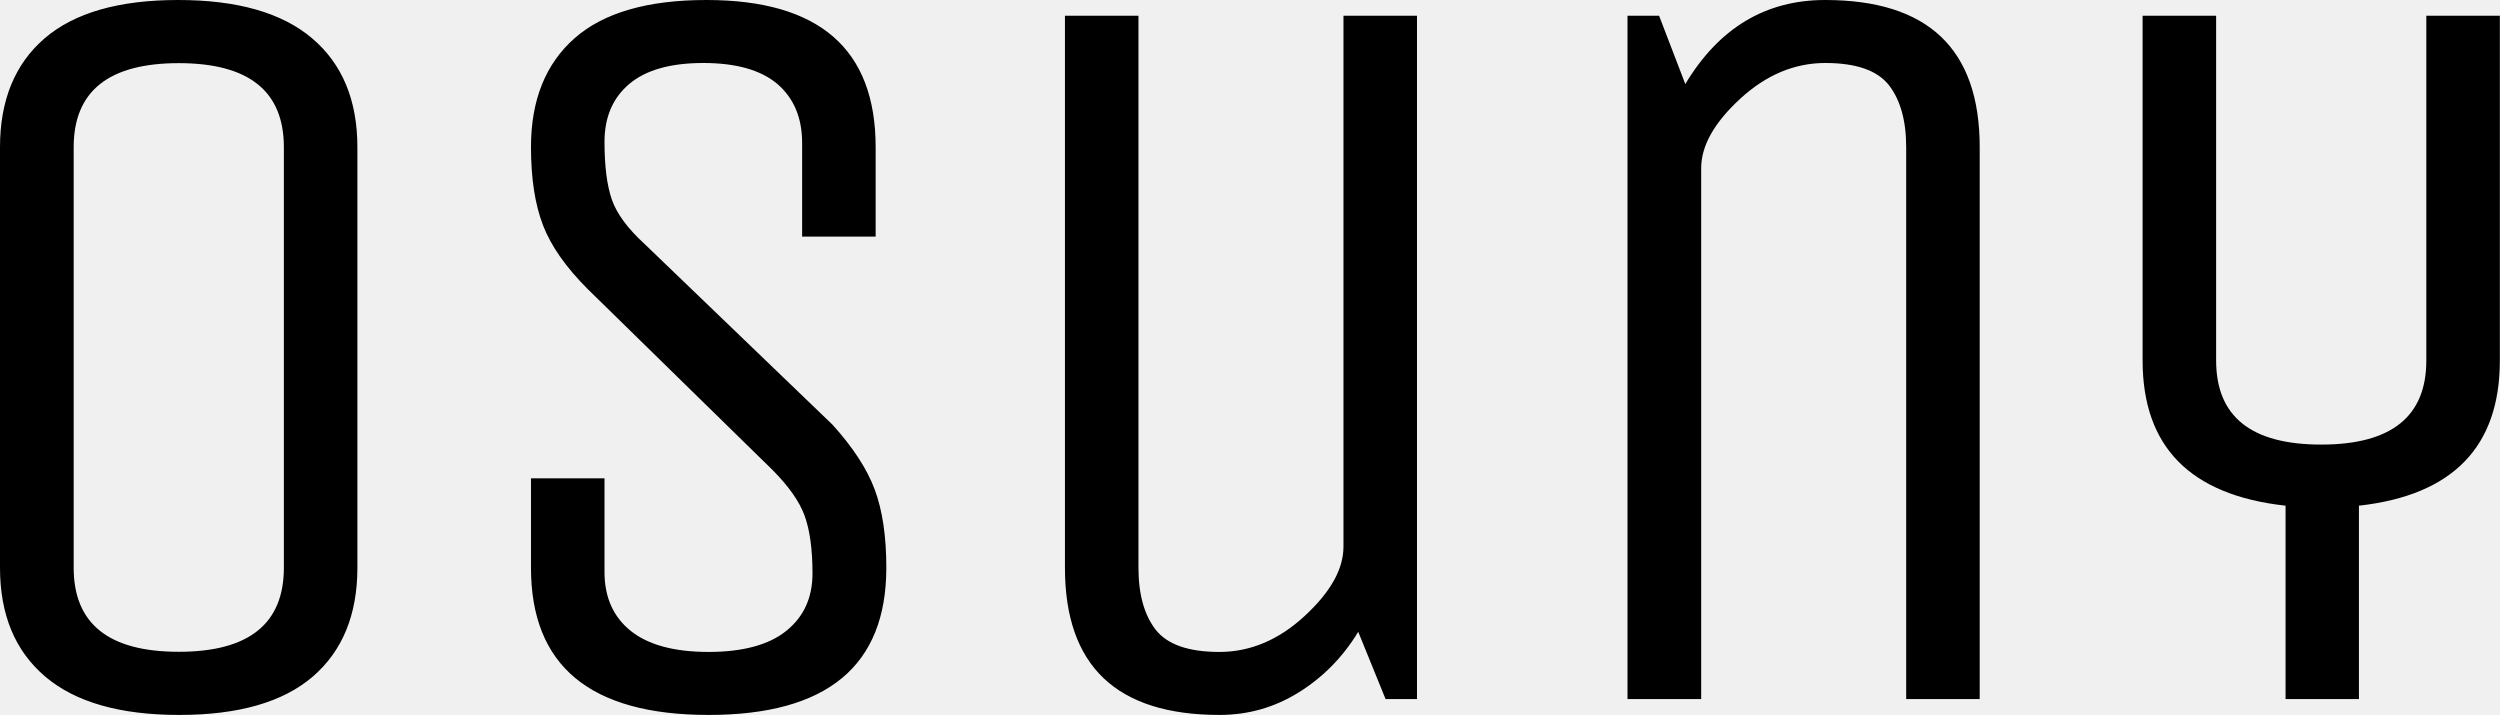
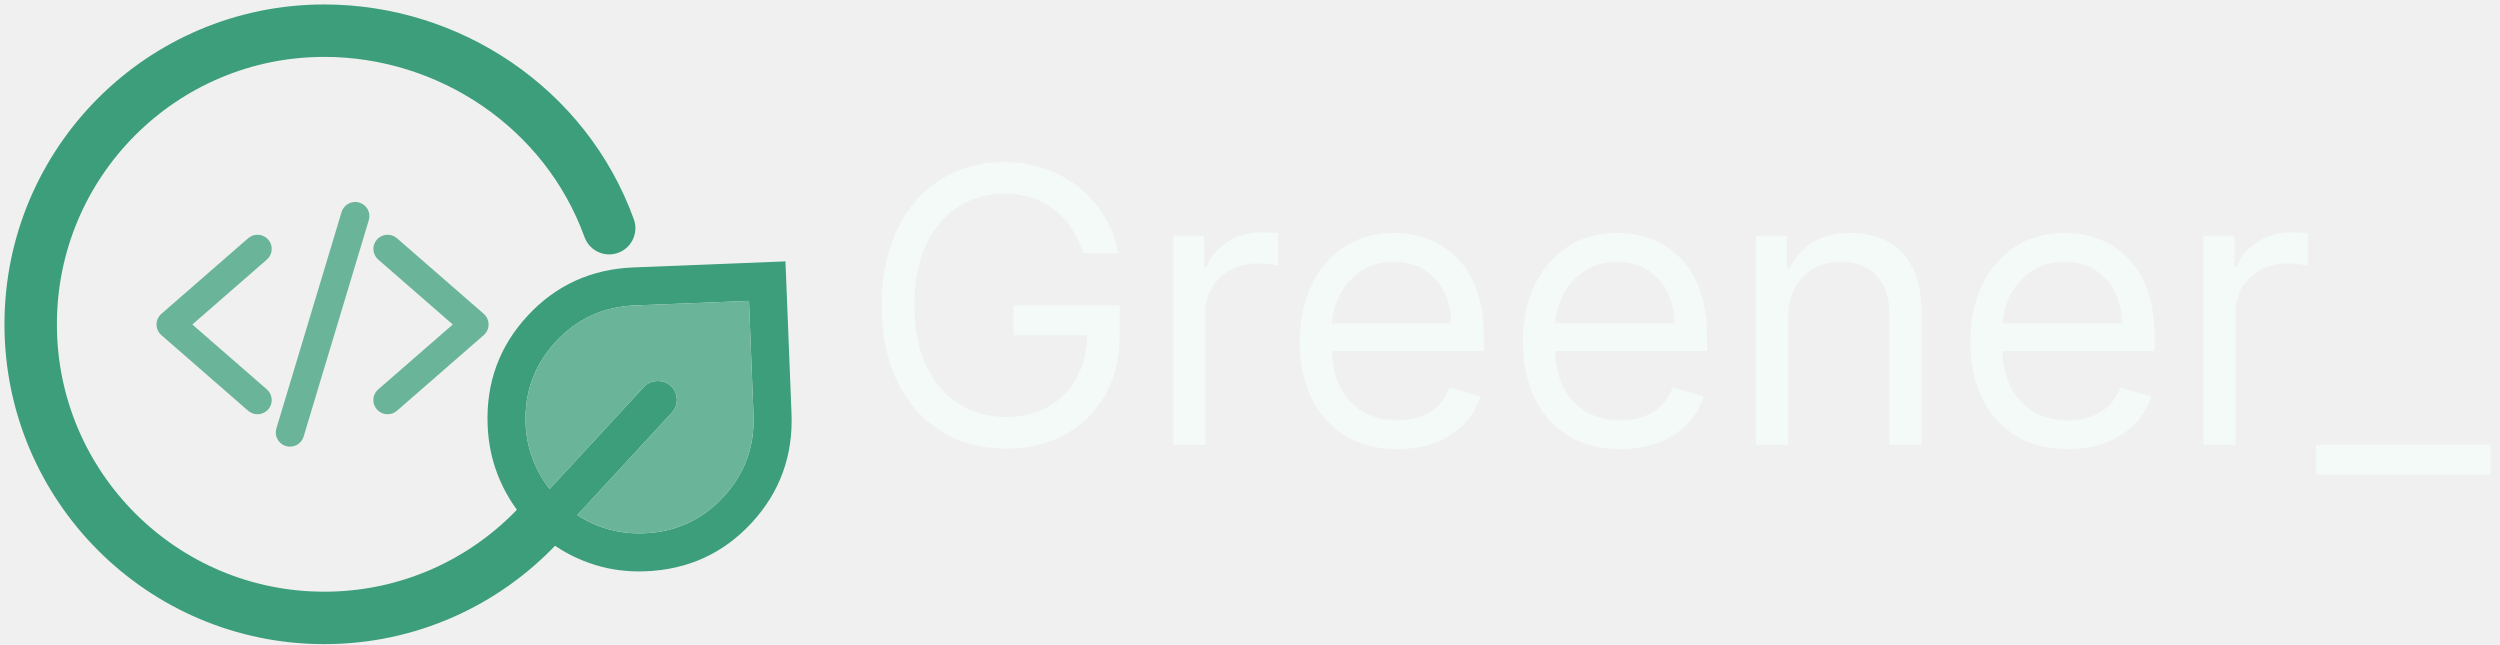
- <svg xmlns="http://www.w3.org/2000/svg" version="1.2" baseProfile="tiny" width="1591.4" height="455.1" overflow="visible" xml:space="preserve">
-   <switch>
-     <g>
-       <g fill="#000000">
-         <path d="M227.5 93.7v267.7c0 29.9-9.5 53-28.4 69.3-19 16.3-47.3 24.4-85 24.4S48 447 28.8 430.7C9.6 414.4 0 391.3 0 361.4V93.7c0-29.9 9.5-53 28.4-69.3C47.4 8.1 75.7 0 113.4 0s66.1 8.1 85.3 24.4c19.2 16.3 28.8 39.4 28.8 69.3zm-46.8 267.7V93.7c0-35.7-22.3-53.5-66.9-53.5-44.6 0-66.9 17.8-66.9 53.5v267.7c0 35.7 22.3 53.5 66.9 53.5 44.6 0 66.9-17.8 66.9-53.5zM564.2 361.4c0 62.5-37.7 93.7-113.1 93.7-75.4 0-113.1-31.2-113.1-93.7v-56.9h46.8v59.6c0 16.1 5.6 28.6 16.7 37.5 11.1 8.9 27.7 13.4 49.5 13.4 21.9 0 38.4-4.5 49.5-13.4 11.1-8.9 16.7-21.1 16.7-36.5 0-15.4-1.7-27.7-5-36.8-3.3-9.1-10.2-18.8-20.4-29.1L374.1 184c-13.8-13.8-23.3-27.3-28.4-40.5-5.1-13.2-7.7-29.8-7.7-49.9 0-29.9 9.3-53 27.8-69.3C384.2 8.1 412.2 0 449.7 0c71.8 0 107.7 31.2 107.7 93.7v56.9h-46.8V91c0-16.1-5.3-28.5-15.7-37.5-10.5-8.9-26.2-13.4-47.2-13.4-21 0-36.7 4.5-47.2 13.4s-15.7 21.2-15.7 36.8c0 15.6 1.6 27.9 4.7 36.8 3.1 8.9 10 18.3 20.7 28.1L530 270.4c12.9 14.3 21.9 28 26.8 41.2 4.9 13.1 7.4 29.7 7.4 49.8zM677.9 361.4V10h46.8v351.4c0 17 3.7 30.1 11 39.5 7.4 9.4 20.9 14.1 40.5 14.1s37.7-7.6 54.2-22.8c16.5-15.2 24.8-29.9 24.8-44.2V10H902v435h-20l-17.4-42.8c-9.8 16.1-22.4 28.9-37.8 38.5-15.4 9.6-32.2 14.4-50.5 14.4-65.6 0-98.4-31.2-98.4-93.7zM1082.8 445H1036V10h20.1l16.7 43.5c21.4-35.7 51.1-53.5 89-53.5 65.6 0 98.4 31.2 98.4 93.7V445h-46.8V93.7c0-16.9-3.7-30.1-11-39.5-7.4-9.4-20.9-14.1-40.5-14.1s-37.7 7.6-54.2 22.8c-16.5 15.2-24.8 29.9-24.8 44.2V445zM1501.7 445h-46.8V321.9c-60.7-6.7-91-37.5-91-92.4V10h46.8v219.5c0 35.7 22.3 53.5 66.9 53.5 44.6 0 66.9-17.8 66.9-53.5V10h46.8v219.5c0 54.9-29.9 85.7-89.7 92.4V445z" />
-       </g>
-     </g>
-   </switch>
+ <svg xmlns="http://www.w3.org/2000/svg" width="163" height="42" viewBox="0 0 163 42" fill="none">
+   <g clip-path="url(#clip0_139_10)">
+     <path d="M70.631 16.5C70.435 15.902 70.178 15.367 69.858 14.893C69.545 14.414 69.169 14.005 68.731 13.668C68.299 13.331 67.808 13.073 67.257 12.896C66.707 12.718 66.103 12.629 65.446 12.629C64.369 12.629 63.389 12.907 62.508 13.464C61.626 14.02 60.924 14.84 60.403 15.923C59.883 17.006 59.622 18.335 59.622 19.909C59.622 21.483 59.886 22.812 60.412 23.895C60.939 24.978 61.652 25.798 62.552 26.354C63.452 26.911 64.463 27.189 65.588 27.189C66.63 27.189 67.547 26.967 68.34 26.523C69.139 26.073 69.761 25.44 70.204 24.623C70.654 23.8 70.879 22.833 70.879 21.72L71.554 21.862H66.085V19.909H73.01V21.862C73.01 23.36 72.69 24.662 72.051 25.768C71.418 26.875 70.542 27.733 69.423 28.343C68.311 28.947 67.032 29.249 65.588 29.249C63.978 29.249 62.564 28.87 61.344 28.112C60.131 27.355 59.184 26.277 58.504 24.881C57.829 23.484 57.492 21.827 57.492 19.909C57.492 18.471 57.684 17.178 58.069 16.029C58.459 14.875 59.01 13.893 59.72 13.082C60.43 12.271 61.27 11.65 62.241 11.218C63.212 10.786 64.28 10.57 65.446 10.57C66.405 10.57 67.299 10.715 68.127 11.005C68.962 11.289 69.704 11.694 70.356 12.221C71.012 12.742 71.56 13.366 71.998 14.094C72.436 14.816 72.738 15.618 72.903 16.5H70.631ZM76.497 29V15.364H78.521V17.423H78.663C78.912 16.749 79.361 16.201 80.012 15.781C80.663 15.361 81.397 15.151 82.214 15.151C82.368 15.151 82.56 15.153 82.791 15.159C83.022 15.165 83.197 15.174 83.315 15.186V17.317C83.244 17.299 83.081 17.272 82.827 17.237C82.578 17.195 82.315 17.175 82.037 17.175C81.374 17.175 80.782 17.314 80.261 17.592C79.746 17.864 79.338 18.243 79.036 18.728C78.74 19.208 78.592 19.755 78.592 20.371V29H76.497ZM91.101 29.284C89.787 29.284 88.653 28.994 87.701 28.414C86.754 27.828 86.023 27.011 85.508 25.964C84.999 24.91 84.744 23.685 84.744 22.288C84.744 20.892 84.999 19.66 85.508 18.595C86.023 17.524 86.739 16.689 87.656 16.092C88.579 15.488 89.657 15.186 90.888 15.186C91.598 15.186 92.299 15.305 92.992 15.541C93.684 15.778 94.314 16.163 94.883 16.695C95.451 17.222 95.904 17.921 96.241 18.791C96.578 19.66 96.747 20.732 96.747 22.004V22.892H86.236V21.081H94.616C94.616 20.312 94.463 19.625 94.155 19.021C93.853 18.418 93.421 17.941 92.859 17.592C92.302 17.243 91.645 17.068 90.888 17.068C90.053 17.068 89.331 17.275 88.722 17.69C88.118 18.098 87.653 18.631 87.328 19.288C87.002 19.945 86.839 20.649 86.839 21.401V22.608C86.839 23.638 87.017 24.511 87.372 25.227C87.733 25.937 88.233 26.479 88.872 26.852C89.512 27.218 90.254 27.402 91.101 27.402C91.651 27.402 92.148 27.325 92.592 27.171C93.042 27.011 93.43 26.775 93.755 26.461C94.081 26.141 94.332 25.745 94.51 25.271L96.534 25.84C96.321 26.526 95.963 27.13 95.46 27.651C94.957 28.166 94.335 28.568 93.595 28.858C92.856 29.142 92.024 29.284 91.101 29.284ZM105.652 29.284C104.338 29.284 103.204 28.994 102.251 28.414C101.304 27.828 100.573 27.011 100.059 25.964C99.549 24.91 99.295 23.685 99.295 22.288C99.295 20.892 99.549 19.66 100.059 18.595C100.573 17.524 101.29 16.689 102.207 16.092C103.13 15.488 104.207 15.186 105.438 15.186C106.149 15.186 106.85 15.305 107.543 15.541C108.235 15.778 108.865 16.163 109.434 16.695C110.002 17.222 110.454 17.921 110.792 18.791C111.129 19.66 111.298 20.732 111.298 22.004V22.892H100.786V21.081H109.167C109.167 20.312 109.013 19.625 108.706 19.021C108.404 18.418 107.972 17.941 107.409 17.592C106.853 17.243 106.196 17.068 105.438 17.068C104.604 17.068 103.882 17.275 103.272 17.69C102.669 18.098 102.204 18.631 101.878 19.288C101.553 19.945 101.39 20.649 101.39 21.401V22.608C101.39 23.638 101.568 24.511 101.923 25.227C102.284 25.937 102.784 26.479 103.423 26.852C104.062 27.218 104.805 27.402 105.652 27.402C106.202 27.402 106.699 27.325 107.143 27.171C107.593 27.011 107.98 26.775 108.306 26.461C108.632 26.141 108.883 25.745 109.061 25.271L111.085 25.84C110.872 26.526 110.514 27.13 110.011 27.651C109.507 28.166 108.886 28.568 108.146 28.858C107.406 29.142 106.575 29.284 105.652 29.284ZM116.58 20.797V29H114.485V15.364H116.509V17.494H116.687C117.006 16.802 117.492 16.245 118.143 15.825C118.794 15.399 119.634 15.186 120.664 15.186C121.587 15.186 122.395 15.376 123.088 15.754C123.78 16.127 124.319 16.695 124.703 17.459C125.088 18.216 125.28 19.175 125.28 20.335V29H123.185V20.477C123.185 19.406 122.907 18.572 122.351 17.974C121.794 17.37 121.031 17.068 120.06 17.068C119.391 17.068 118.794 17.213 118.267 17.503C117.746 17.793 117.335 18.216 117.033 18.773C116.731 19.329 116.58 20.004 116.58 20.797ZM134.826 29.284C133.512 29.284 132.379 28.994 131.426 28.414C130.479 27.828 129.748 27.011 129.233 25.964C128.724 24.91 128.47 23.685 128.47 22.288C128.47 20.892 128.724 19.66 129.233 18.595C129.748 17.524 130.464 16.689 131.382 16.092C132.305 15.488 133.382 15.186 134.613 15.186C135.324 15.186 136.025 15.305 136.717 15.541C137.41 15.778 138.04 16.163 138.608 16.695C139.176 17.222 139.629 17.921 139.967 18.791C140.304 19.66 140.473 20.732 140.473 22.004V22.892H129.961V21.081H138.342C138.342 20.312 138.188 19.625 137.88 19.021C137.578 18.418 137.146 17.941 136.584 17.592C136.028 17.243 135.371 17.068 134.613 17.068C133.779 17.068 133.057 17.275 132.447 17.69C131.843 18.098 131.379 18.631 131.053 19.288C130.728 19.945 130.565 20.649 130.565 21.401V22.608C130.565 23.638 130.743 24.511 131.098 25.227C131.459 25.937 131.959 26.479 132.598 26.852C133.237 27.218 133.98 27.402 134.826 27.402C135.377 27.402 135.874 27.325 136.318 27.171C136.768 27.011 137.155 26.775 137.481 26.461C137.806 26.141 138.058 25.745 138.235 25.271L140.26 25.84C140.047 26.526 139.688 27.13 139.185 27.651C138.682 28.166 138.061 28.568 137.321 28.858C136.581 29.142 135.75 29.284 134.826 29.284ZM143.66 29V15.364H145.684V17.423H145.826C146.075 16.749 146.524 16.201 147.175 15.781C147.826 15.361 148.56 15.151 149.377 15.151C149.531 15.151 149.723 15.153 149.954 15.159C150.185 15.165 150.36 15.174 150.478 15.186V17.317C150.407 17.299 150.244 17.272 149.99 17.237C149.741 17.195 149.478 17.175 149.2 17.175C148.537 17.175 147.945 17.314 147.424 17.592C146.909 17.864 146.501 18.243 146.199 18.728C145.903 19.208 145.755 19.755 145.755 20.371V29H143.66ZM162.372 29V30.953H151.008V29H162.372Z" fill="#F3FAF7" />
+     <path d="M42.094 37.248C40.938 37.294 39.843 37.156 38.807 36.835C37.771 36.515 36.816 36.042 35.944 35.415L34.278 37.187C34.06 37.423 33.776 37.548 33.425 37.562C33.074 37.576 32.781 37.474 32.545 37.256C32.309 37.038 32.184 36.753 32.17 36.403C32.156 36.052 32.258 35.758 32.476 35.522L34.111 33.752C33.416 32.932 32.868 32.013 32.467 30.996C32.064 29.978 31.84 28.892 31.794 27.736C31.684 24.971 32.55 22.59 34.393 20.594C36.236 18.599 38.54 17.546 41.306 17.436L51.212 17.042L51.606 26.948C51.716 29.713 50.849 32.094 49.007 34.089C47.163 36.085 44.859 37.138 42.094 37.248ZM41.995 34.771C44.059 34.689 45.785 33.897 47.172 32.395C48.559 30.893 49.211 29.11 49.129 27.046L48.834 19.617L41.404 19.912C39.34 19.994 37.615 20.787 36.228 22.289C34.841 23.791 34.188 25.574 34.27 27.637C34.302 28.442 34.457 29.206 34.734 29.93C35.01 30.652 35.377 31.304 35.834 31.885L41.987 25.222C42.206 24.986 42.49 24.861 42.841 24.847C43.192 24.833 43.485 24.935 43.721 25.153C43.979 25.391 44.114 25.68 44.128 26.02C44.141 26.361 44.029 26.66 43.791 26.918L37.638 33.581C38.254 33.99 38.933 34.299 39.674 34.507C40.417 34.715 41.191 34.803 41.995 34.771Z" fill="#3C9E7A" />
+     <path d="M41.995 34.771C44.059 34.689 45.785 33.897 47.172 32.395C48.559 30.893 49.211 29.11 49.129 27.046L48.834 19.617L41.404 19.912C39.34 19.994 37.615 20.787 36.228 22.289C34.841 23.791 34.188 25.574 34.27 27.637C34.302 28.442 34.457 29.206 34.734 29.93C35.01 30.652 35.377 31.304 35.834 31.885L41.987 25.222C42.206 24.986 42.49 24.861 42.841 24.847C43.192 24.833 43.485 24.935 43.721 25.153C43.979 25.391 44.114 25.68 44.128 26.02C44.141 26.361 44.029 26.66 43.791 26.918L37.638 33.581C38.254 33.99 38.933 34.299 39.674 34.507C40.417 34.715 41.191 34.803 41.995 34.771Z" fill="#6AB599" />
+     <path d="M39.718 14.877C36.869 7.014 29.265 2 21.144 2C10.571 2 2 10.571 2 21.144C2 31.717 10.571 40.288 21.144 40.288C26.619 40.288 31.557 37.99 35.046 34.305" stroke="#3C9E7A" stroke-width="3.419" stroke-linecap="round" stroke-linejoin="round" />
+     <path d="M16.788 27.009C16.563 27.009 16.346 26.928 16.177 26.78L10.521 21.852C10.422 21.765 10.342 21.659 10.287 21.539C10.233 21.419 10.205 21.289 10.205 21.157C10.205 21.025 10.233 20.895 10.287 20.775C10.342 20.655 10.422 20.549 10.521 20.462L16.177 15.534C16.362 15.373 16.605 15.291 16.85 15.307C17.096 15.324 17.325 15.437 17.487 15.621C17.649 15.805 17.731 16.046 17.714 16.291C17.698 16.535 17.585 16.764 17.399 16.925L12.541 21.157L17.399 25.389C17.541 25.513 17.642 25.677 17.688 25.859C17.734 26.042 17.723 26.234 17.657 26.41C17.59 26.586 17.472 26.737 17.316 26.844C17.161 26.951 16.977 27.009 16.788 27.009ZM25.272 27.009C25.083 27.009 24.898 26.952 24.743 26.845C24.588 26.738 24.469 26.586 24.402 26.41C24.336 26.234 24.325 26.042 24.371 25.859C24.417 25.677 24.518 25.513 24.66 25.389L29.519 21.157L24.661 16.925C24.476 16.764 24.362 16.535 24.346 16.291C24.329 16.046 24.411 15.805 24.573 15.621C24.735 15.437 24.965 15.324 25.21 15.307C25.456 15.291 25.698 15.373 25.883 15.534L31.539 20.462C31.638 20.549 31.718 20.655 31.773 20.775C31.827 20.895 31.855 21.025 31.855 21.157C31.855 21.289 31.827 21.419 31.773 21.539C31.718 21.659 31.638 21.765 31.539 21.852L25.883 26.78C25.714 26.928 25.497 27.009 25.272 27.009ZM18.909 29.121C18.764 29.12 18.622 29.087 18.493 29.022C18.364 28.958 18.251 28.864 18.165 28.749C18.079 28.633 18.021 28.5 17.995 28.358C17.97 28.216 17.979 28.07 18.02 27.933L20.141 20.893L22.262 13.853C22.294 13.734 22.349 13.622 22.426 13.524C22.502 13.427 22.597 13.345 22.705 13.285C22.814 13.225 22.933 13.186 23.056 13.173C23.18 13.159 23.305 13.17 23.424 13.206C23.543 13.241 23.653 13.3 23.749 13.379C23.845 13.457 23.924 13.554 23.981 13.664C24.039 13.774 24.073 13.893 24.083 14.017C24.093 14.14 24.078 14.264 24.039 14.381L19.797 28.461C19.74 28.651 19.623 28.818 19.463 28.937C19.303 29.056 19.109 29.12 18.909 29.121Z" fill="#6AB599" />
+   </g>
+   <defs>
+     <clipPath id="clip0_139_10">
+       <rect width="163" height="42" fill="white" />
+     </clipPath>
+   </defs>
</svg>
